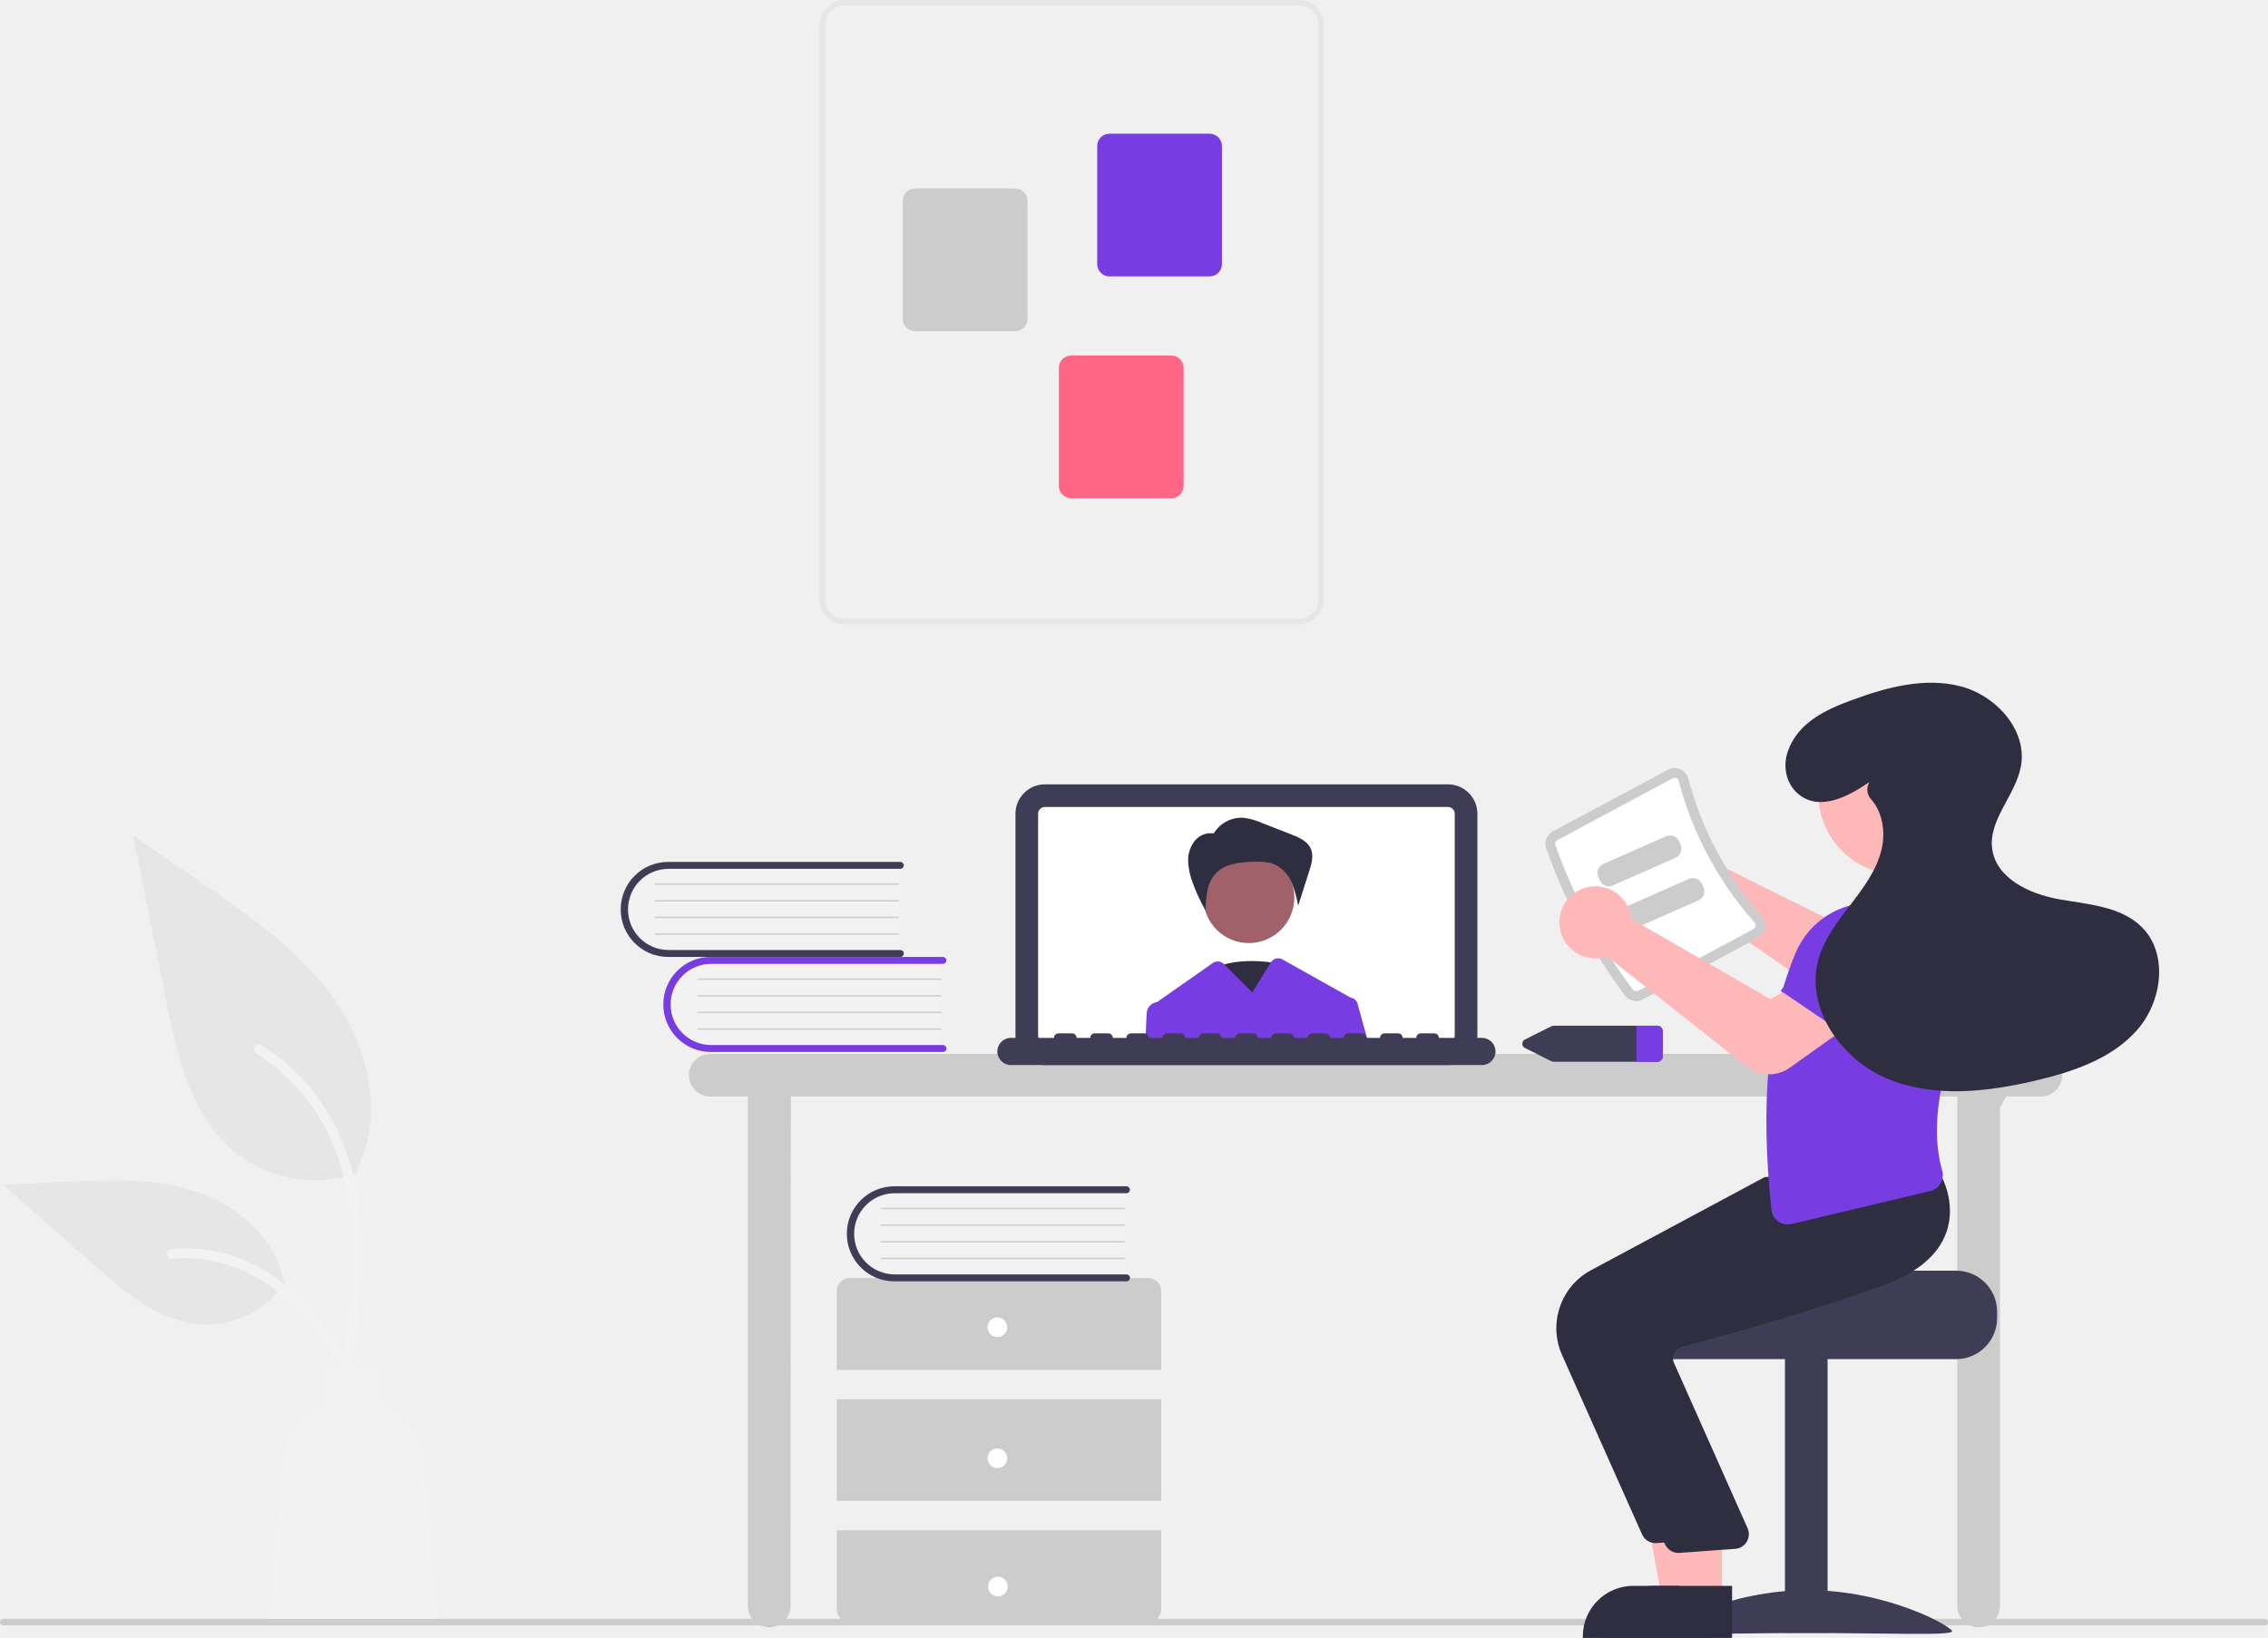
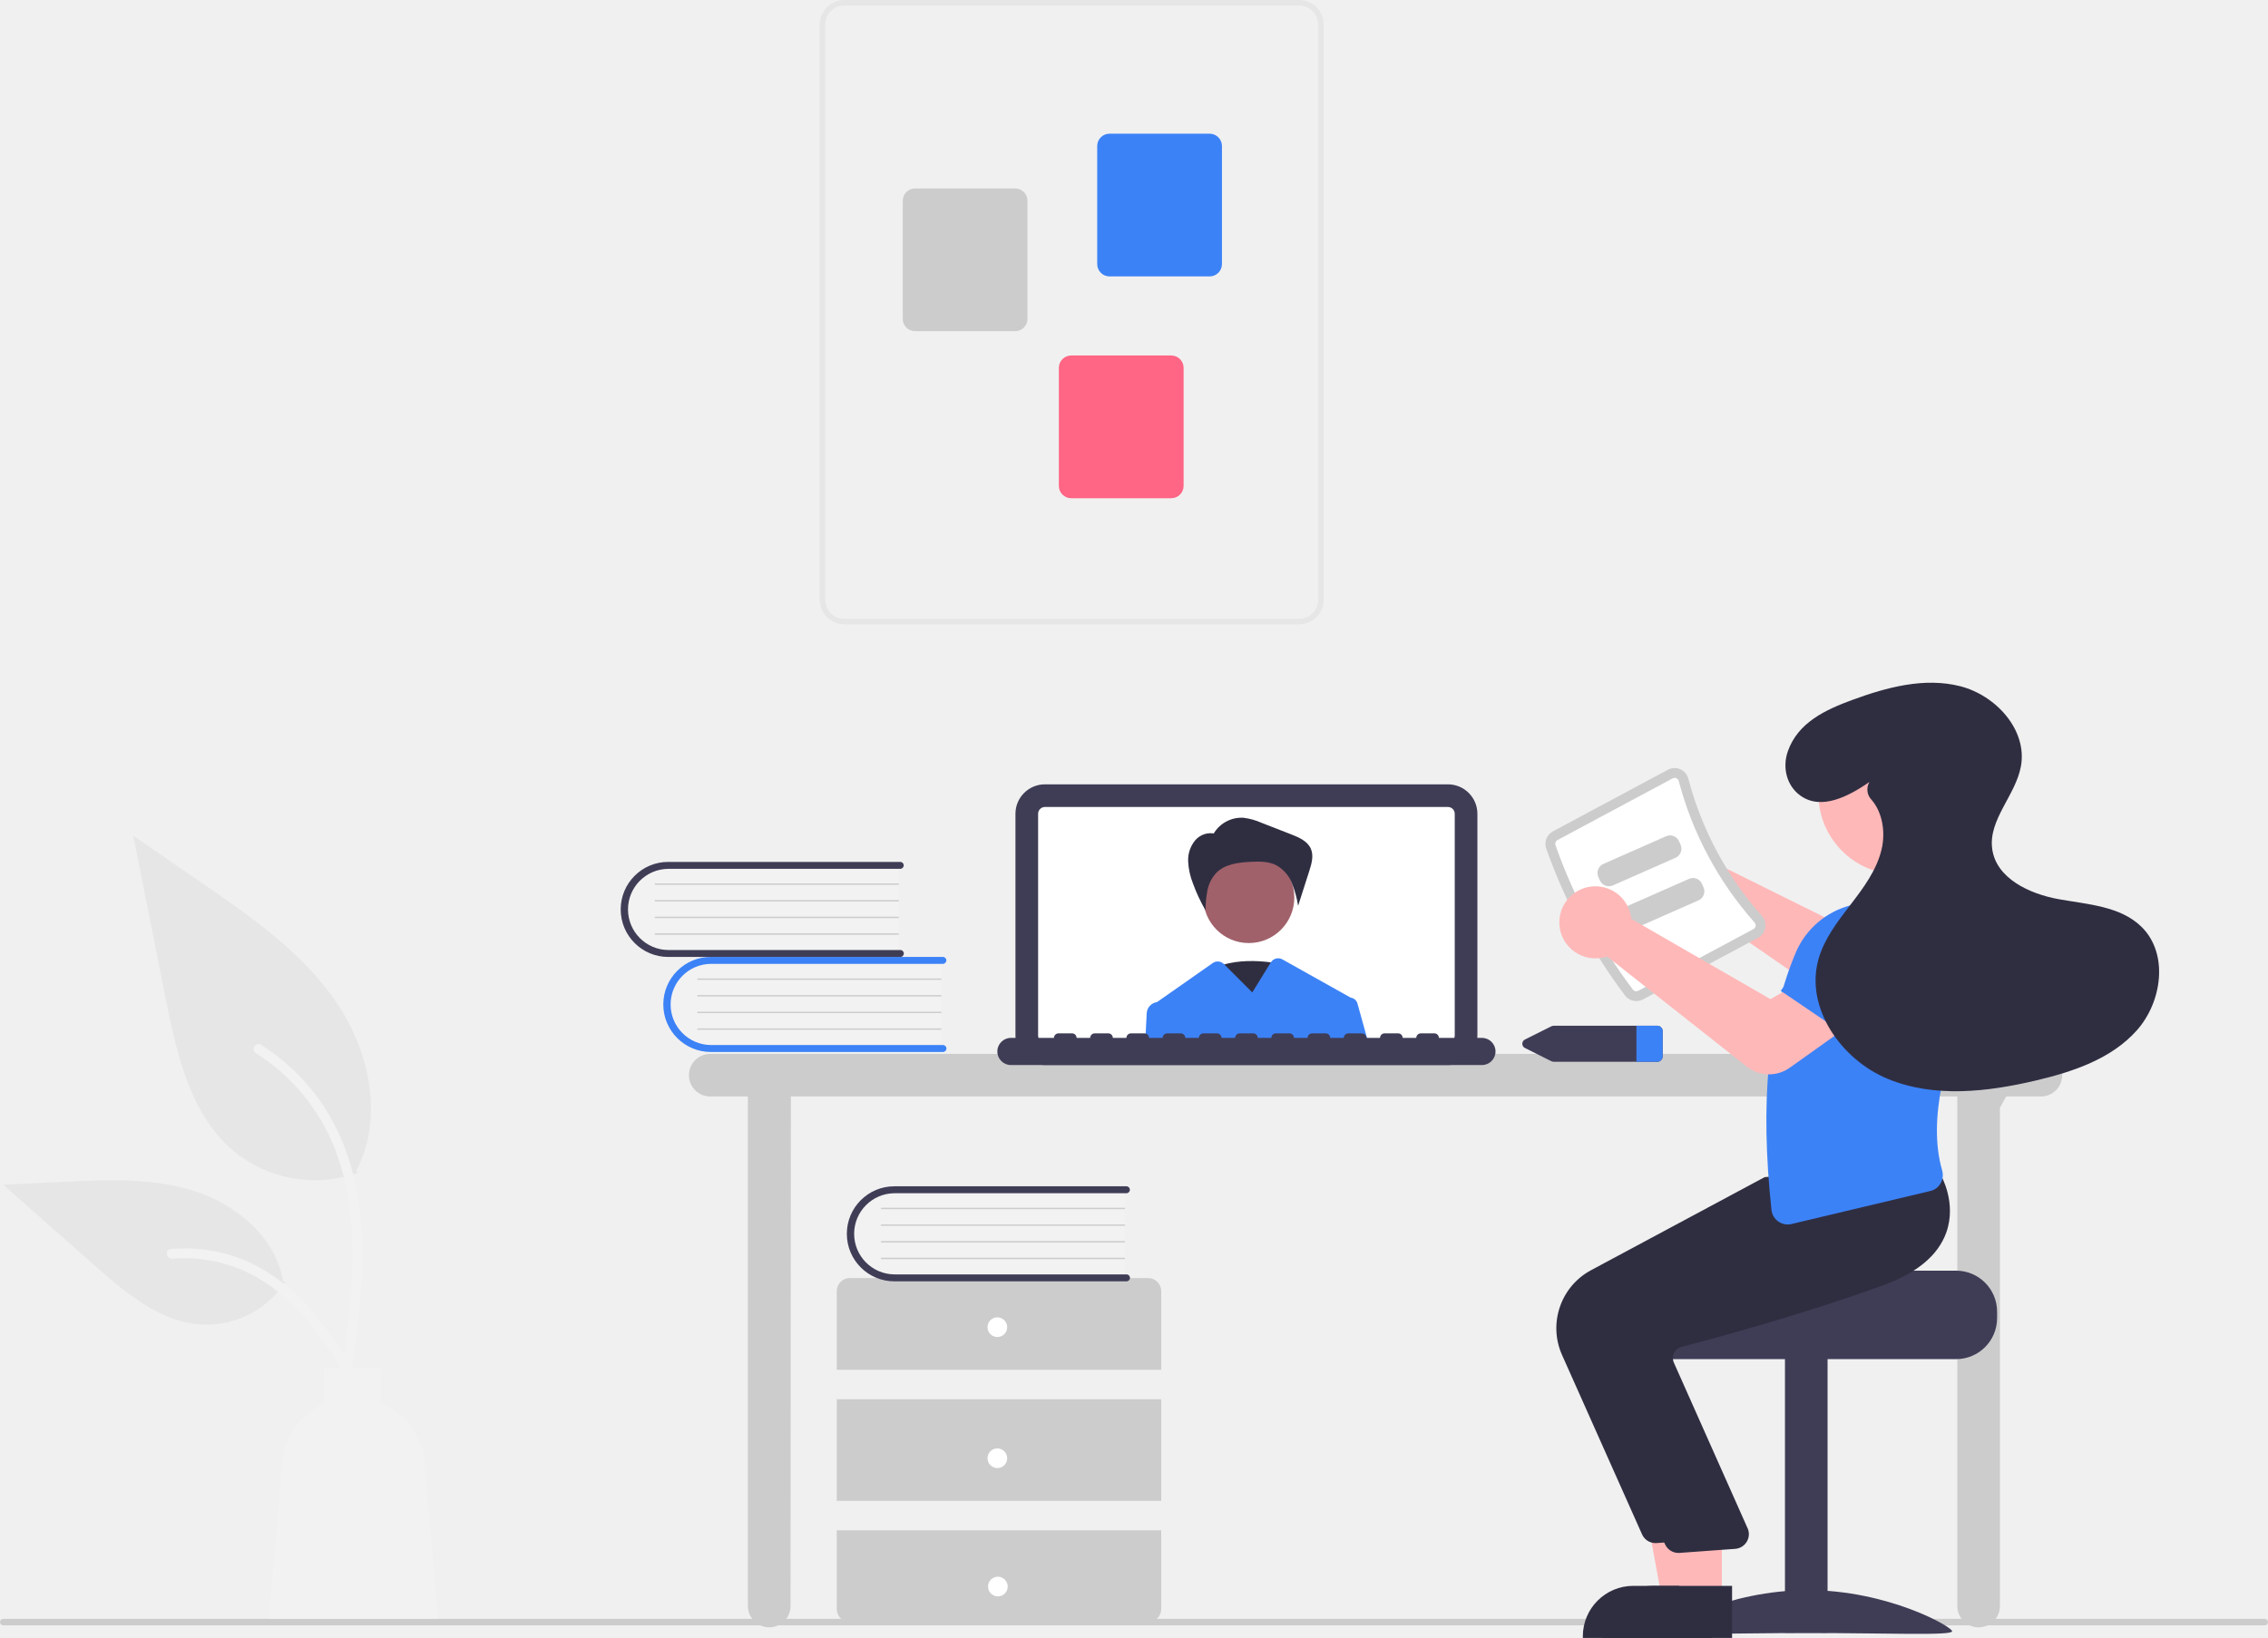
<svg xmlns="http://www.w3.org/2000/svg" width="692" height="499.877" viewBox="0 0 692 499.877" role="img" artist="Katerina Limpitsouni" source="https://undraw.co/">
  <path d="M945,696.105H255a1,1,0,0,1,0-2H945a1,1,0,0,1,0,2Z" transform="translate(-254 -200.0616)" fill="#ccc" />
  <path d="M876.704,521.703h-406a6.5,6.5,0,1,0,0,13h11.5v155.5a6.5,6.5,0,0,0,13,0l.099-155.5H851.204v155.5a6.5,6.5,0,0,0,13,0V538.13l1.891-3.427h10.609a6.5,6.5,0,1,0,0-13Z" transform="translate(-254 -200.0616)" fill="#ccc" />
  <path d="M695.794,525.105H572.812a8.992,8.992,0,0,1-8.982-8.982V448.414a8.992,8.992,0,0,1,8.982-8.982H695.794a8.992,8.992,0,0,1,8.982,8.982v67.709A8.992,8.992,0,0,1,695.794,525.105Z" transform="translate(-254 -200.0616)" fill="#3f3d56" />
  <path d="M695.793,446.345H572.813a2.074,2.074,0,0,0-2.07,2.07v67.71a2.074,2.074,0,0,0,2.07,2.07H695.793a2.074,2.074,0,0,0,2.07-2.07v-67.71A2.074,2.074,0,0,0,695.793,446.345Z" transform="translate(-254 -200.0616)" fill="#fff" />
  <path d="M644.792,494.283s-14.722-3.392-22.82,2.827,10.306,20.355,10.306,20.355Z" transform="translate(-254 -200.0616)" fill="#2f2e41" />
  <circle cx="381.024" cy="273.924" r="13.887" fill="#a0616a" />
  <path d="M624.286,454.492a9.898,9.898,0,0,1,9.126-4.856,19.397,19.397,0,0,1,5.515,1.544l9.078,3.541c2.349.916,4.922,2.039,5.941,4.345.946,2.141.24,4.613-.474,6.841l-3.397,10.593a32.246,32.246,0,0,0-1.925-6.998,10.835,10.835,0,0,0-4.704-5.364c-2.358-1.21-5.137-1.185-7.785-1.057-3.749.18-7.826.657-10.489,3.302a10.895,10.895,0,0,0-2.765,5.399,32.5,32.5,0,0,0-.58,6.112,50.669,50.669,0,0,1-3.869-8.295,20.525,20.525,0,0,1-1.438-6.715,9.444,9.444,0,0,1,2.165-6.387,6.195,6.195,0,0,1,6.231-1.961Z" transform="translate(-254 -200.0616)" fill="#2f2e41" />
-   <path d="M668.183,506.325a2.472,2.472,0,0,0-2.07-1.79.86.86,0,0,0-.1-.06L645.282,492.856a2.637,2.637,0,0,0-3.528.908l-5.67,9.18-8.54-8.54-.136-.136a2.636,2.636,0,0,0-3.376-.295l-17.038,11.931c-.03,0-.06.01-.09.01a3.633,3.633,0,0,0-3.03,3.39l-.44,8.89h68.04Z" transform="translate(-254 -200.0616)" fill="#783de2" />
+   <path d="M668.183,506.325a2.472,2.472,0,0,0-2.07-1.79.86.86,0,0,0-.1-.06L645.282,492.856a2.637,2.637,0,0,0-3.528.908l-5.67,9.18-8.54-8.54-.136-.136a2.636,2.636,0,0,0-3.376-.295l-17.038,11.931c-.03,0-.06.01-.09.01a3.633,3.633,0,0,0-3.03,3.39l-.44,8.89h68.04Z" transform="translate(-254 -200.0616)" fill="#3C82F7" />
  <path d="M706.158,516.814H693.03a1.382,1.382,0,0,0-1.382-1.382h-4.145a1.382,1.382,0,0,0-1.382,1.382h-4.145a1.382,1.382,0,0,0-1.382-1.382H676.449a1.382,1.382,0,0,0-1.382,1.382h-4.145a1.382,1.382,0,0,0-1.382-1.382h-4.145a1.382,1.382,0,0,0-1.382,1.382h-4.145A1.382,1.382,0,0,0,658.485,515.432h-4.145a1.382,1.382,0,0,0-1.382,1.382h-4.145a1.382,1.382,0,0,0-1.382-1.382H643.285a1.382,1.382,0,0,0-1.382,1.382H637.758a1.382,1.382,0,0,0-1.382-1.382h-4.145a1.382,1.382,0,0,0-1.382,1.382h-4.145a1.382,1.382,0,0,0-1.382-1.382h-4.145a1.382,1.382,0,0,0-1.382,1.382H615.649a1.382,1.382,0,0,0-1.382-1.382h-4.145a1.382,1.382,0,0,0-1.382,1.382h-4.145a1.382,1.382,0,0,0-1.382-1.382h-4.145a1.382,1.382,0,0,0-1.382,1.382h-4.145a1.382,1.382,0,0,0-1.382-1.382h-4.145a1.382,1.382,0,0,0-1.382,1.382H582.485a1.382,1.382,0,0,0-1.382-1.382H576.958a1.382,1.382,0,0,0-1.382,1.382H562.449a4.145,4.145,0,0,0,0,8.291H706.158a4.145,4.145,0,0,0,0-8.291Z" transform="translate(-254 -200.0616)" fill="#3f3d56" />
  <path d="M541.079,492.74v27.526H472.117a13.771,13.771,0,1,1,0-27.526Z" transform="translate(-254 -200.0616)" fill="#f2f2f2" />
-   <path d="M542.773,520.054a1.059,1.059,0,0,1-1.059,1.059h-70.826a14.504,14.504,0,1,1,0-29.008h70.826a1.059,1.059,0,0,1,0,2.117h-70.826a12.387,12.387,0,0,0,0,24.773h70.826A1.059,1.059,0,0,1,542.773,520.054Z" transform="translate(-254 -200.0616)" fill="#783de2" />
+   <path d="M542.773,520.054a1.059,1.059,0,0,1-1.059,1.059h-70.826a14.504,14.504,0,1,1,0-29.008h70.826a1.059,1.059,0,0,1,0,2.117h-70.826a12.387,12.387,0,0,0,0,24.773h70.826A1.059,1.059,0,0,1,542.773,520.054Z" transform="translate(-254 -200.0616)" fill="#3C82F7" />
  <path d="M541.079,499.092H466.971a.212.212,0,1,1,0-.423h74.108a.212.212,0,0,1,0,.423Z" transform="translate(-254 -200.0616)" fill="#ccc" />
  <path d="M541.079,504.174H466.971a.212.212,0,1,1,0-.423h74.108a.212.212,0,0,1,0,.423Z" transform="translate(-254 -200.0616)" fill="#ccc" />
  <path d="M541.079,509.255H466.971a.212.212,0,1,1,0-.423h74.108a.212.212,0,0,1,0,.423Z" transform="translate(-254 -200.0616)" fill="#ccc" />
  <path d="M541.079,514.337H466.971a.212.212,0,1,1,0-.423h74.108a.212.212,0,0,1,0,.423Z" transform="translate(-254 -200.0616)" fill="#ccc" />
  <path d="M528.079,463.74v27.526H459.117a13.771,13.771,0,1,1,0-27.526Z" transform="translate(-254 -200.0616)" fill="#f2f2f2" />
  <path d="M529.773,491.054a1.059,1.059,0,0,1-1.059,1.059h-70.826a14.504,14.504,0,1,1,0-29.008h70.826a1.059,1.059,0,0,1,0,2.117h-70.826a12.387,12.387,0,0,0,0,24.773h70.826A1.059,1.059,0,0,1,529.773,491.054Z" transform="translate(-254 -200.0616)" fill="#3f3d56" />
  <path d="M528.079,470.092H453.971a.212.212,0,1,1,0-.423h74.108a.212.212,0,0,1,0,.423Z" transform="translate(-254 -200.0616)" fill="#ccc" />
  <path d="M528.079,475.174H453.971a.212.212,0,1,1,0-.423h74.108a.212.212,0,0,1,0,.423Z" transform="translate(-254 -200.0616)" fill="#ccc" />
  <path d="M528.079,480.255H453.971a.212.212,0,1,1,0-.423h74.108a.212.212,0,0,1,0,.423Z" transform="translate(-254 -200.0616)" fill="#ccc" />
  <path d="M528.079,485.337H453.971a.212.212,0,1,1,0-.423h74.108a.212.212,0,0,1,0,.423Z" transform="translate(-254 -200.0616)" fill="#ccc" />
  <path d="M608.303,618.105v-24a4,4,0,0,0-4-4h-91a4,4,0,0,0-4,4v24Z" transform="translate(-254 -200.0616)" fill="#ccc" />
  <rect x="255.303" y="427.043" width="99" height="31" fill="#ccc" />
  <path d="M509.303,667.105v24a4,4,0,0,0,4,4h91a4,4,0,0,0,4-4v-24Z" transform="translate(-254 -200.0616)" fill="#ccc" />
  <circle cx="304.303" cy="405.043" r="3" fill="#fff" />
  <circle cx="304.303" cy="445.043" r="3" fill="#fff" />
  <circle cx="304.464" cy="484.196" r="3" fill="#fff" />
  <path d="M597.079,562.74v27.526H528.117a13.771,13.771,0,1,1,0-27.526Z" transform="translate(-254 -200.0616)" fill="#f2f2f2" />
  <path d="M598.773,590.054a1.059,1.059,0,0,1-1.059,1.059h-70.826a14.504,14.504,0,1,1,0-29.008h70.826a1.059,1.059,0,0,1,0,2.117h-70.826a12.387,12.387,0,0,0,0,24.773h70.826A1.059,1.059,0,0,1,598.773,590.054Z" transform="translate(-254 -200.0616)" fill="#3f3d56" />
  <path d="M597.079,569.092H522.971a.212.212,0,1,1,0-.423h74.108a.212.212,0,0,1,0,.423Z" transform="translate(-254 -200.0616)" fill="#ccc" />
  <path d="M597.079,574.174H522.971a.212.212,0,1,1,0-.423h74.108a.212.212,0,0,1,0,.423Z" transform="translate(-254 -200.0616)" fill="#ccc" />
  <path d="M597.079,579.255H522.971a.212.212,0,1,1,0-.423h74.108a.212.212,0,0,1,0,.423Z" transform="translate(-254 -200.0616)" fill="#ccc" />
  <path d="M597.079,584.337H522.971a.212.212,0,1,1,0-.423h74.108a.212.212,0,0,1,0,.423Z" transform="translate(-254 -200.0616)" fill="#ccc" />
  <path d="M504.11,383.083v-175.5a7.53,7.53,0,0,1,7.521-7.521H650.36a7.53,7.53,0,0,1,7.521,7.521v175.5a7.53,7.53,0,0,1-7.521,7.521H511.632A7.53,7.53,0,0,1,504.11,383.083Zm7.521-181.35a5.857,5.857,0,0,0-5.85,5.85v175.5a5.857,5.857,0,0,0,5.85,5.85H650.36a5.857,5.857,0,0,0,5.85-5.85v-175.5a5.857,5.857,0,0,0-5.85-5.85Z" transform="translate(-254 -200.0616)" fill="#e6e6e6" />
-   <path d="M588.775,280.659V244.624a3.765,3.765,0,0,1,3.761-3.761h30.537a3.765,3.765,0,0,1,3.761,3.761v36.036a3.765,3.765,0,0,1-3.761,3.761h-30.537A3.765,3.765,0,0,1,588.775,280.659Z" transform="translate(-254 -200.0616)" fill="#783de2" />
+   <path d="M588.775,280.659V244.624a3.765,3.765,0,0,1,3.761-3.761h30.537a3.765,3.765,0,0,1,3.761,3.761v36.036a3.765,3.765,0,0,1-3.761,3.761h-30.537A3.765,3.765,0,0,1,588.775,280.659Z" transform="translate(-254 -200.0616)" fill="#3C82F7" />
  <path d="M529.44,297.374V261.338a3.765,3.765,0,0,1,3.761-3.761h30.537a3.765,3.765,0,0,1,3.761,3.761v36.036a3.765,3.765,0,0,1-3.761,3.761h-30.537A3.765,3.765,0,0,1,529.44,297.374Z" transform="translate(-254 -200.0616)" fill="#ccc" />
  <path d="M577.075,348.352V312.317a3.765,3.765,0,0,1,3.761-3.761h30.537a3.765,3.765,0,0,1,3.761,3.761v36.036a3.765,3.765,0,0,1-3.761,3.761h-30.537A3.765,3.765,0,0,1,577.075,348.352Z" transform="translate(-254 -200.0616)" fill="#ff6584" />
  <path d="M759.563,513.105H728.143a1.941,1.941,0,0,0-.86.2l-7.93,3.97a1.445,1.445,0,0,0,0,2.66l7.93,3.97a1.941,1.941,0,0,0,.86.2h31.42a1.649,1.649,0,0,0,1.74-1.53v-7.94A1.649,1.649,0,0,0,759.563,513.105Z" transform="translate(-254 -200.0616)" fill="#3f3d56" />
-   <path d="M761.303,514.635v7.94a1.649,1.649,0,0,1-1.74,1.53h-6.26v-11h6.26A1.649,1.649,0,0,1,761.303,514.635Z" transform="translate(-254 -200.0616)" fill="#783de2" />
+   <path d="M761.303,514.635v7.94a1.649,1.649,0,0,1-1.74,1.53h-6.26v-11h6.26A1.649,1.649,0,0,1,761.303,514.635Z" transform="translate(-254 -200.0616)" fill="#3C82F7" />
  <path d="M759.327,453.705a11.003,11.003,0,0,1,14.89,6.915,10.588,10.588,0,0,1,.32,1.435l43.938,21.788,10.168-6.739,12.652,14.565L825.769,504.279a11.149,11.149,0,0,1-13.301.513l-44.579-30.828a10.511,10.511,0,0,1-1.015.37,11.003,11.003,0,0,1-14.01-8.561,10.708,10.708,0,0,1-.163-1.34A11.036,11.036,0,0,1,759.327,453.705Z" transform="translate(-254 -200.0616)" fill="#ffb8b8" />
  <path d="M850.841,587.853H802.831c0,1.38-49.48,2.5-49.48,2.5a12.86,12.86,0,0,0-2.11,2,12.41,12.41,0,0,0-2.9,8v2a12.505,12.505,0,0,0,12.5,12.5h90a12.511,12.511,0,0,0,12.5-12.5v-2A12.517,12.517,0,0,0,850.841,587.853Z" transform="translate(-254 -200.0616)" fill="#3f3d56" />
  <rect x="798.617" y="614.357" width="13" height="84" transform="translate(1356.235 1112.652) rotate(-180)" fill="#3f3d56" />
  <path d="M761.617,697.9c0,1.405,19.699.543,44,.543s44,.861,44-.543-19.699-12.543-44-12.543S761.617,696.495,761.617,697.9Z" transform="translate(-254 -200.0616)" fill="#3f3d56" />
  <polygon points="519.353 487.993 507.094 487.992 501.261 456.195 519.355 456.196 519.353 487.993" fill="#ffb8b8" />
  <path d="M776.48,699.938l-39.531-.001v-.5a15.386,15.386,0,0,1,15.386-15.386h.001l24.144.001Z" transform="translate(-254 -200.0616)" fill="#2f2e41" />
  <path d="M755.017,668.337,730.576,613.529a20.086,20.086,0,0,1,8.819-25.784l53.013-28.428,24.191-2.058,22.315-2.028.161.272c.206.348,5.004,8.635,1.76,17.722-2.46,6.893-8.859,12.276-19.019,16.002-23.714,8.695-51.109,16.127-61.786,18.918a3.451,3.451,0,0,0-2.211,1.76,3.498,3.498,0,0,0-.196,2.799l22.707,51.015a4.5,4.5,0,0,1-3.809,6.029L759.553,670.983q-.216.021-.43.021A4.497,4.497,0,0,1,755.017,668.337Z" transform="translate(-254 -200.0616)" fill="#2f2e41" />
  <polygon points="525.353 487.993 513.094 487.992 507.261 456.195 525.355 456.196 525.353 487.993" fill="#ffb8b8" />
  <path d="M782.48,699.938l-39.531-.001v-.5a15.386,15.386,0,0,1,15.386-15.386h.001l24.144.001Z" transform="translate(-254 -200.0616)" fill="#2f2e41" />
  <path d="M762.017,671.337,737.576,616.529a20.086,20.086,0,0,1,8.819-25.784l53.013-28.428,24.191-2.058,22.315-2.028.161.272c.206.348,5.004,8.635,1.76,17.722-2.46,6.893-8.859,12.276-19.019,16.002-23.714,8.695-51.109,16.127-61.786,18.918a3.451,3.451,0,0,0-2.211,1.76,3.498,3.498,0,0,0-.196,2.799l22.707,51.015a4.5,4.5,0,0,1-3.809,6.029L766.553,673.983q-.216.021-.43.021A4.497,4.497,0,0,1,762.017,671.337Z" transform="translate(-254 -200.0616)" fill="#2f2e41" />
  <path d="M749.835,503.906a167.506,167.506,0,0,1-24.075-44.932,4.303,4.303,0,0,1,2.032-5.179l35.145-18.832a4.247,4.247,0,0,1,3.726-.151,4.319,4.319,0,0,1,2.461,2.884,102.328,102.328,0,0,0,22.446,41.891,4.318,4.318,0,0,1,1.038,3.647,4.247,4.247,0,0,1-2.189,3.018L755.272,505.083A4.303,4.303,0,0,1,749.835,503.906Z" transform="translate(-254 -200.0616)" fill="#ccc" />
  <path d="M752.233,502.104a1.299,1.299,0,0,0,1.622.335l35.146-18.832a1.246,1.246,0,0,0,.653-.897,1.318,1.318,0,0,0-.325-1.128,105.34,105.34,0,0,1-23.107-43.125,1.319,1.319,0,0,0-.758-.895,1.247,1.247,0,0,0-1.11.046L729.208,456.439a1.298,1.298,0,0,0-.62,1.537,164.507,164.507,0,0,0,23.645,44.127Z" transform="translate(-254 -200.0616)" fill="#fff" />
-   <path d="M866.593,498.883l-27.525,10.459-6.72-18.667a11.168,11.168,0,0,1,5.002-13.499l0,0a11.168,11.168,0,0,1,14.262,2.784Z" transform="translate(-254 -200.0616)" fill="#783de2" />
-   <path d="M796.583,572.843a4.999,4.999,0,0,1-2.083-3.549c-3.525-32.91-1.07-58.664,7.506-78.735a24.992,24.992,0,0,1,16.567-14.18l22.25-1.123.115.056A26.005,26.005,0,0,1,855.156,502.9c-7.156,18.863-13.148,38.503-8.579,54.346a5.122,5.122,0,0,1-.484,3.983,4.884,4.884,0,0,1-3.116,2.309L800.599,573.62a4.964,4.964,0,0,1-4.017-.777Z" transform="translate(-254 -200.0616)" fill="#783de2" />
+   <path d="M866.593,498.883l-27.525,10.459-6.72-18.667a11.168,11.168,0,0,1,5.002-13.499l0,0a11.168,11.168,0,0,1,14.262,2.784Z" transform="translate(-254 -200.0616)" fill="#3C82F7" />
+   <path d="M796.583,572.843a4.999,4.999,0,0,1-2.083-3.549c-3.525-32.91-1.07-58.664,7.506-78.735a24.992,24.992,0,0,1,16.567-14.18l22.25-1.123.115.056A26.005,26.005,0,0,1,855.156,502.9c-7.156,18.863-13.148,38.503-8.579,54.346a5.122,5.122,0,0,1-.484,3.983,4.884,4.884,0,0,1-3.116,2.309L800.599,573.62a4.964,4.964,0,0,1-4.017-.777Z" transform="translate(-254 -200.0616)" fill="#3C82F7" />
  <circle cx="579.396" cy="242.323" r="24.561" fill="#ffb8b8" />
  <path d="M765.243,461.838l-19.142,8.45a3.003,3.003,0,0,1-3.956-1.533l-.473-1.073a3.003,3.003,0,0,1,1.533-3.956l19.142-8.45a3.003,3.003,0,0,1,3.956,1.533l.473,1.073A3.003,3.003,0,0,1,765.243,461.838Z" transform="translate(-254 -200.0616)" fill="#ccc" />
  <path d="M772.243,474.838l-19.142,8.45a3.003,3.003,0,0,1-3.956-1.533l-.473-1.073a3.003,3.003,0,0,1,1.533-3.956l19.142-8.45a3.003,3.003,0,0,1,3.956,1.533l.473,1.073A3.003,3.003,0,0,1,772.243,474.838Z" transform="translate(-254 -200.0616)" fill="#ccc" />
  <path d="M787.005,525.615l-42.674-33.666a10.517,10.517,0,0,1-1.036.306,11.027,11.027,0,0,1-8.818-1.691,10.913,10.913,0,0,1-4.626-7.733,11.023,11.023,0,0,1,7.209-11.638,11.004,11.004,0,0,1,14.426,7.837,10.571,10.571,0,0,1,.229,1.452L794.196,504.989l10.572-6.086,11.711,15.332-16.414,11.699a10.942,10.942,0,0,1-13.06-.318Z" transform="translate(-254 -200.0616)" fill="#ffb8b8" />
-   <path d="M821.686,519.009l-24.349-16.557,11.443-16.207a11.168,11.168,0,0,1,13.929-3.64l0,0a11.168,11.168,0,0,1,5.894,13.283Z" transform="translate(-254 -200.0616)" fill="#783de2" />
+   <path d="M821.686,519.009l-24.349-16.557,11.443-16.207a11.168,11.168,0,0,1,13.929-3.64l0,0a11.168,11.168,0,0,1,5.894,13.283Z" transform="translate(-254 -200.0616)" fill="#3C82F7" />
  <path d="M824.391,438.727c-6.313,4.321-14.601,8.762-21.049,4.161-4.234-3.021-5.567-8.615-3.851-13.525,3.087-8.829,11.569-12.715,19.681-15.695,10.544-3.873,22.026-6.954,32.911-4.181s20.506,13.313,18.541,24.373c-1.58,8.894-9.97,16.295-8.779,25.25,1.199,9.012,11.334,13.756,20.281,15.367s18.96,2.128,25.391,8.555c8.203,8.199,6.155,22.853-1.564,31.51s-19.367,12.58-30.654,15.248c-14.955,3.534-31.129,5.392-45.332-.474s-25.256-21.654-21.141-36.46c1.738-6.254,5.832-11.539,9.789-16.685s7.963-10.526,9.472-16.839c1.258-5.261.327-11.369-3.162-15.315a4.437,4.437,0,0,1-.594-5.186Z" transform="translate(-254 -200.0616)" fill="#2f2e41" />
  <path d="M363.072,558.06a39.063,39.063,0,0,1-37.721-6.645c-13.212-11.089-17.354-29.359-20.725-46.275q-4.985-25.018-9.969-50.036l20.872,14.371c15.01,10.335,30.357,21.001,40.75,35.971s14.929,35.405,6.579,51.603" transform="translate(-254 -200.0616)" fill="#e6e6e6" />
  <path d="M361.288,618.639c2.112-15.387,4.285-30.973,2.803-46.525-1.316-13.812-5.53-27.303-14.109-38.364A63.82,63.82,0,0,0,333.608,518.912c-1.637-1.034-3.144,1.561-1.514,2.59A60.672,60.672,0,0,1,356.093,550.459c5.225,13.289,6.064,27.776,5.164,41.893-.544,8.537-1.698,17.019-2.861,25.489a1.554,1.554,0,0,0,1.048,1.845,1.509,1.509,0,0,0,1.845-1.048Z" transform="translate(-254 -200.0616)" fill="#f2f2f2" />
  <path d="M340.941,591.41a28.755,28.755,0,0,1-25.055,12.931c-12.683-.602-23.257-9.454-32.775-17.858l-28.153-24.857,18.633-.892c13.4-.641,27.145-1.239,39.908,2.893s24.533,14.077,26.867,27.287" transform="translate(-254 -200.0616)" fill="#e6e6e6" />
  <path d="M367.258,627.484c-10.168-17.991-21.961-37.986-43.035-44.377a48.022,48.022,0,0,0-18.101-1.869c-1.922.166-1.442,3.128.476,2.963a44.614,44.614,0,0,1,28.886,7.642c8.145,5.544,14.487,13.252,19.854,21.425,3.288,5.007,6.233,10.226,9.178,15.438.941,1.666,3.693.463,2.74-1.222Z" transform="translate(-254 -200.0616)" fill="#f2f2f2" />
  <path d="M383.55,646.421A21.774,21.774,0,0,0,370.207,628.184v-10.401H352.762v10.729a21.763,21.763,0,0,0-12.616,17.909l-4.102,47.684h51.608Z" transform="translate(-254 -200.0616)" fill="#f2f2f2" />
</svg>
